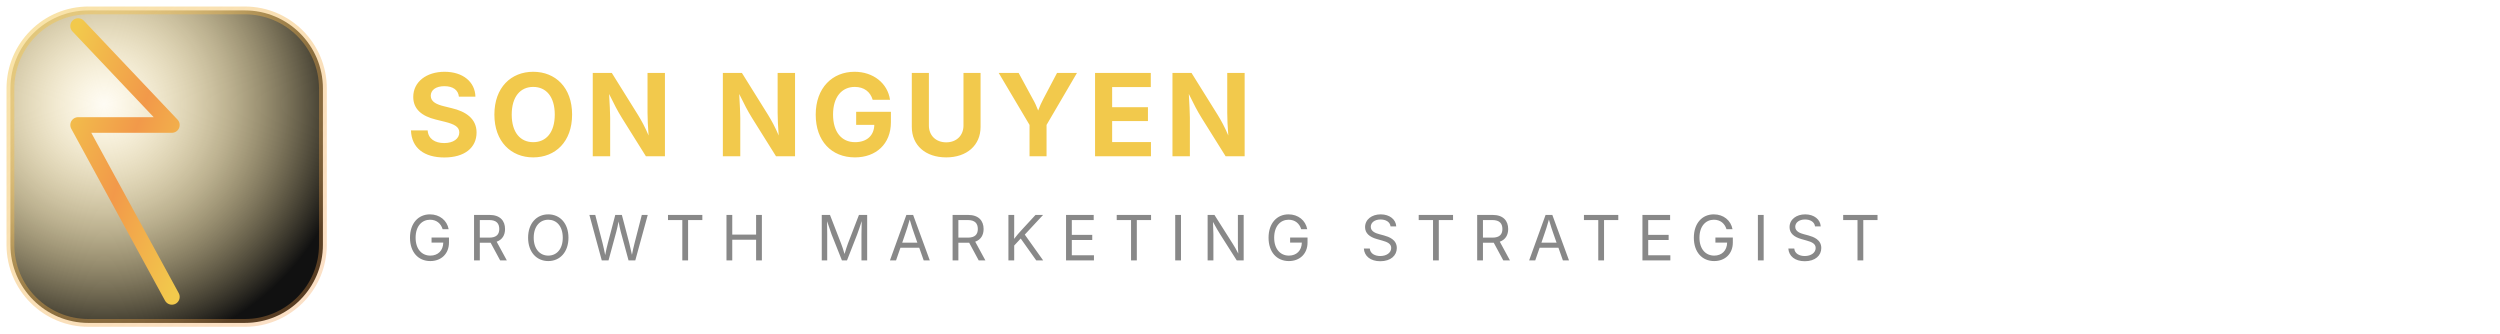
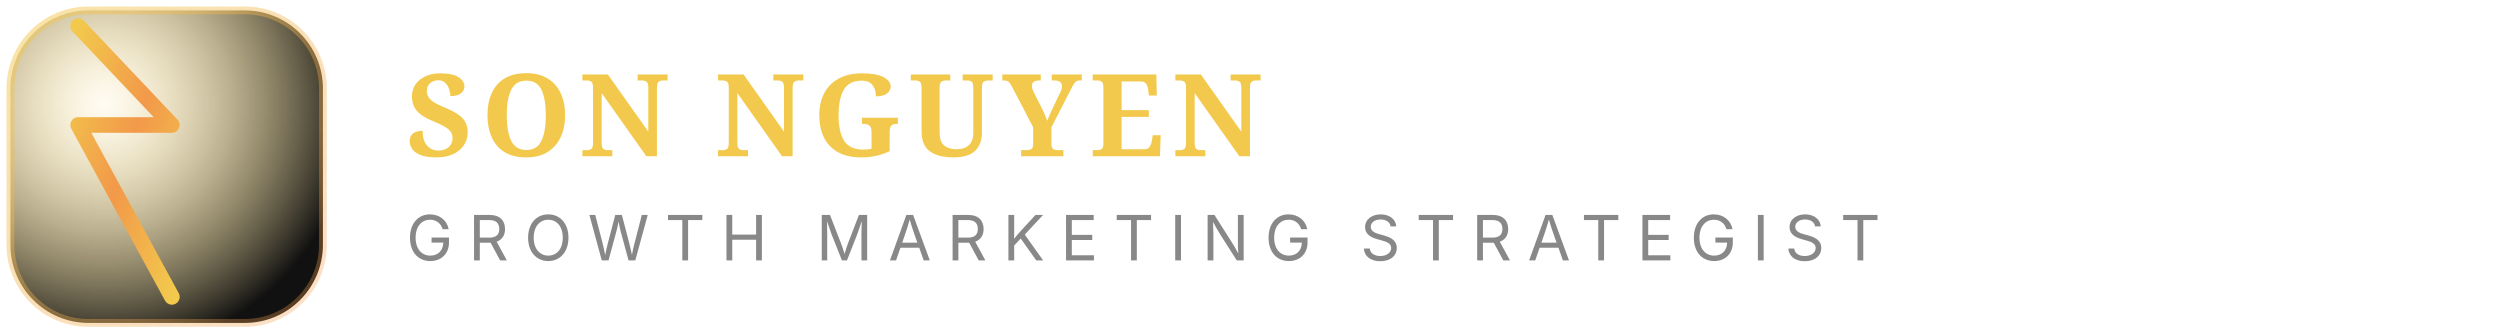
<svg xmlns="http://www.w3.org/2000/svg" width="480" height="64" viewBox="0 0 480 64">
  <defs>
    <linearGradient id="gold" x1="0" y1="0" x2="1" y2="1">
      <stop offset="0%" stop-color="#F2C94C" />
      <stop offset="50%" stop-color="#F2994A" />
      <stop offset="100%" stop-color="#F2C94C" />
    </linearGradient>
    <linearGradient id="ring" x1="0" y1="0" x2="1" y2="1">
      <stop offset="0%" stop-color="#F2C94C" stop-opacity="0.5" />
      <stop offset="100%" stop-color="#F2994A" stop-opacity="0.3" />
    </linearGradient>
    <radialGradient id="bg" cx="0.3" cy="0.3" r="0.8">
      <stop offset="0%" stop-color="rgba(242,201,76,0.06)" />
      <stop offset="100%" stop-color="#111111" />
    </radialGradient>
  </defs>
  <rect x="2" y="2" width="60" height="60" rx="15" fill="url(#bg)" stroke="url(#ring)" stroke-width="1.5" />
  <path d="M15 5 L33 24 L15 24 L33 57" stroke="url(#gold)" stroke-width="3" stroke-linecap="round" stroke-linejoin="round" fill="none" />
-   <text x="78" y="30" fill="#F2C94C" font-family="Inter, Helvetica, Arial, sans-serif" font-size="22" font-weight="700" letter-spacing="1.5">SON NGUYEN</text>
+   <text x="78" y="30" fill="#F2C94C" font-family="Cinzel, Georgia, serif" font-size="22" font-weight="700" letter-spacing="1.5">SON NGUYEN</text>
  <text x="78" y="50" fill="#888888" font-family="Inter, Helvetica, Arial, sans-serif" font-size="12" font-weight="400" letter-spacing="3">GROWTH MARKETING STRATEGIST</text>
</svg>
